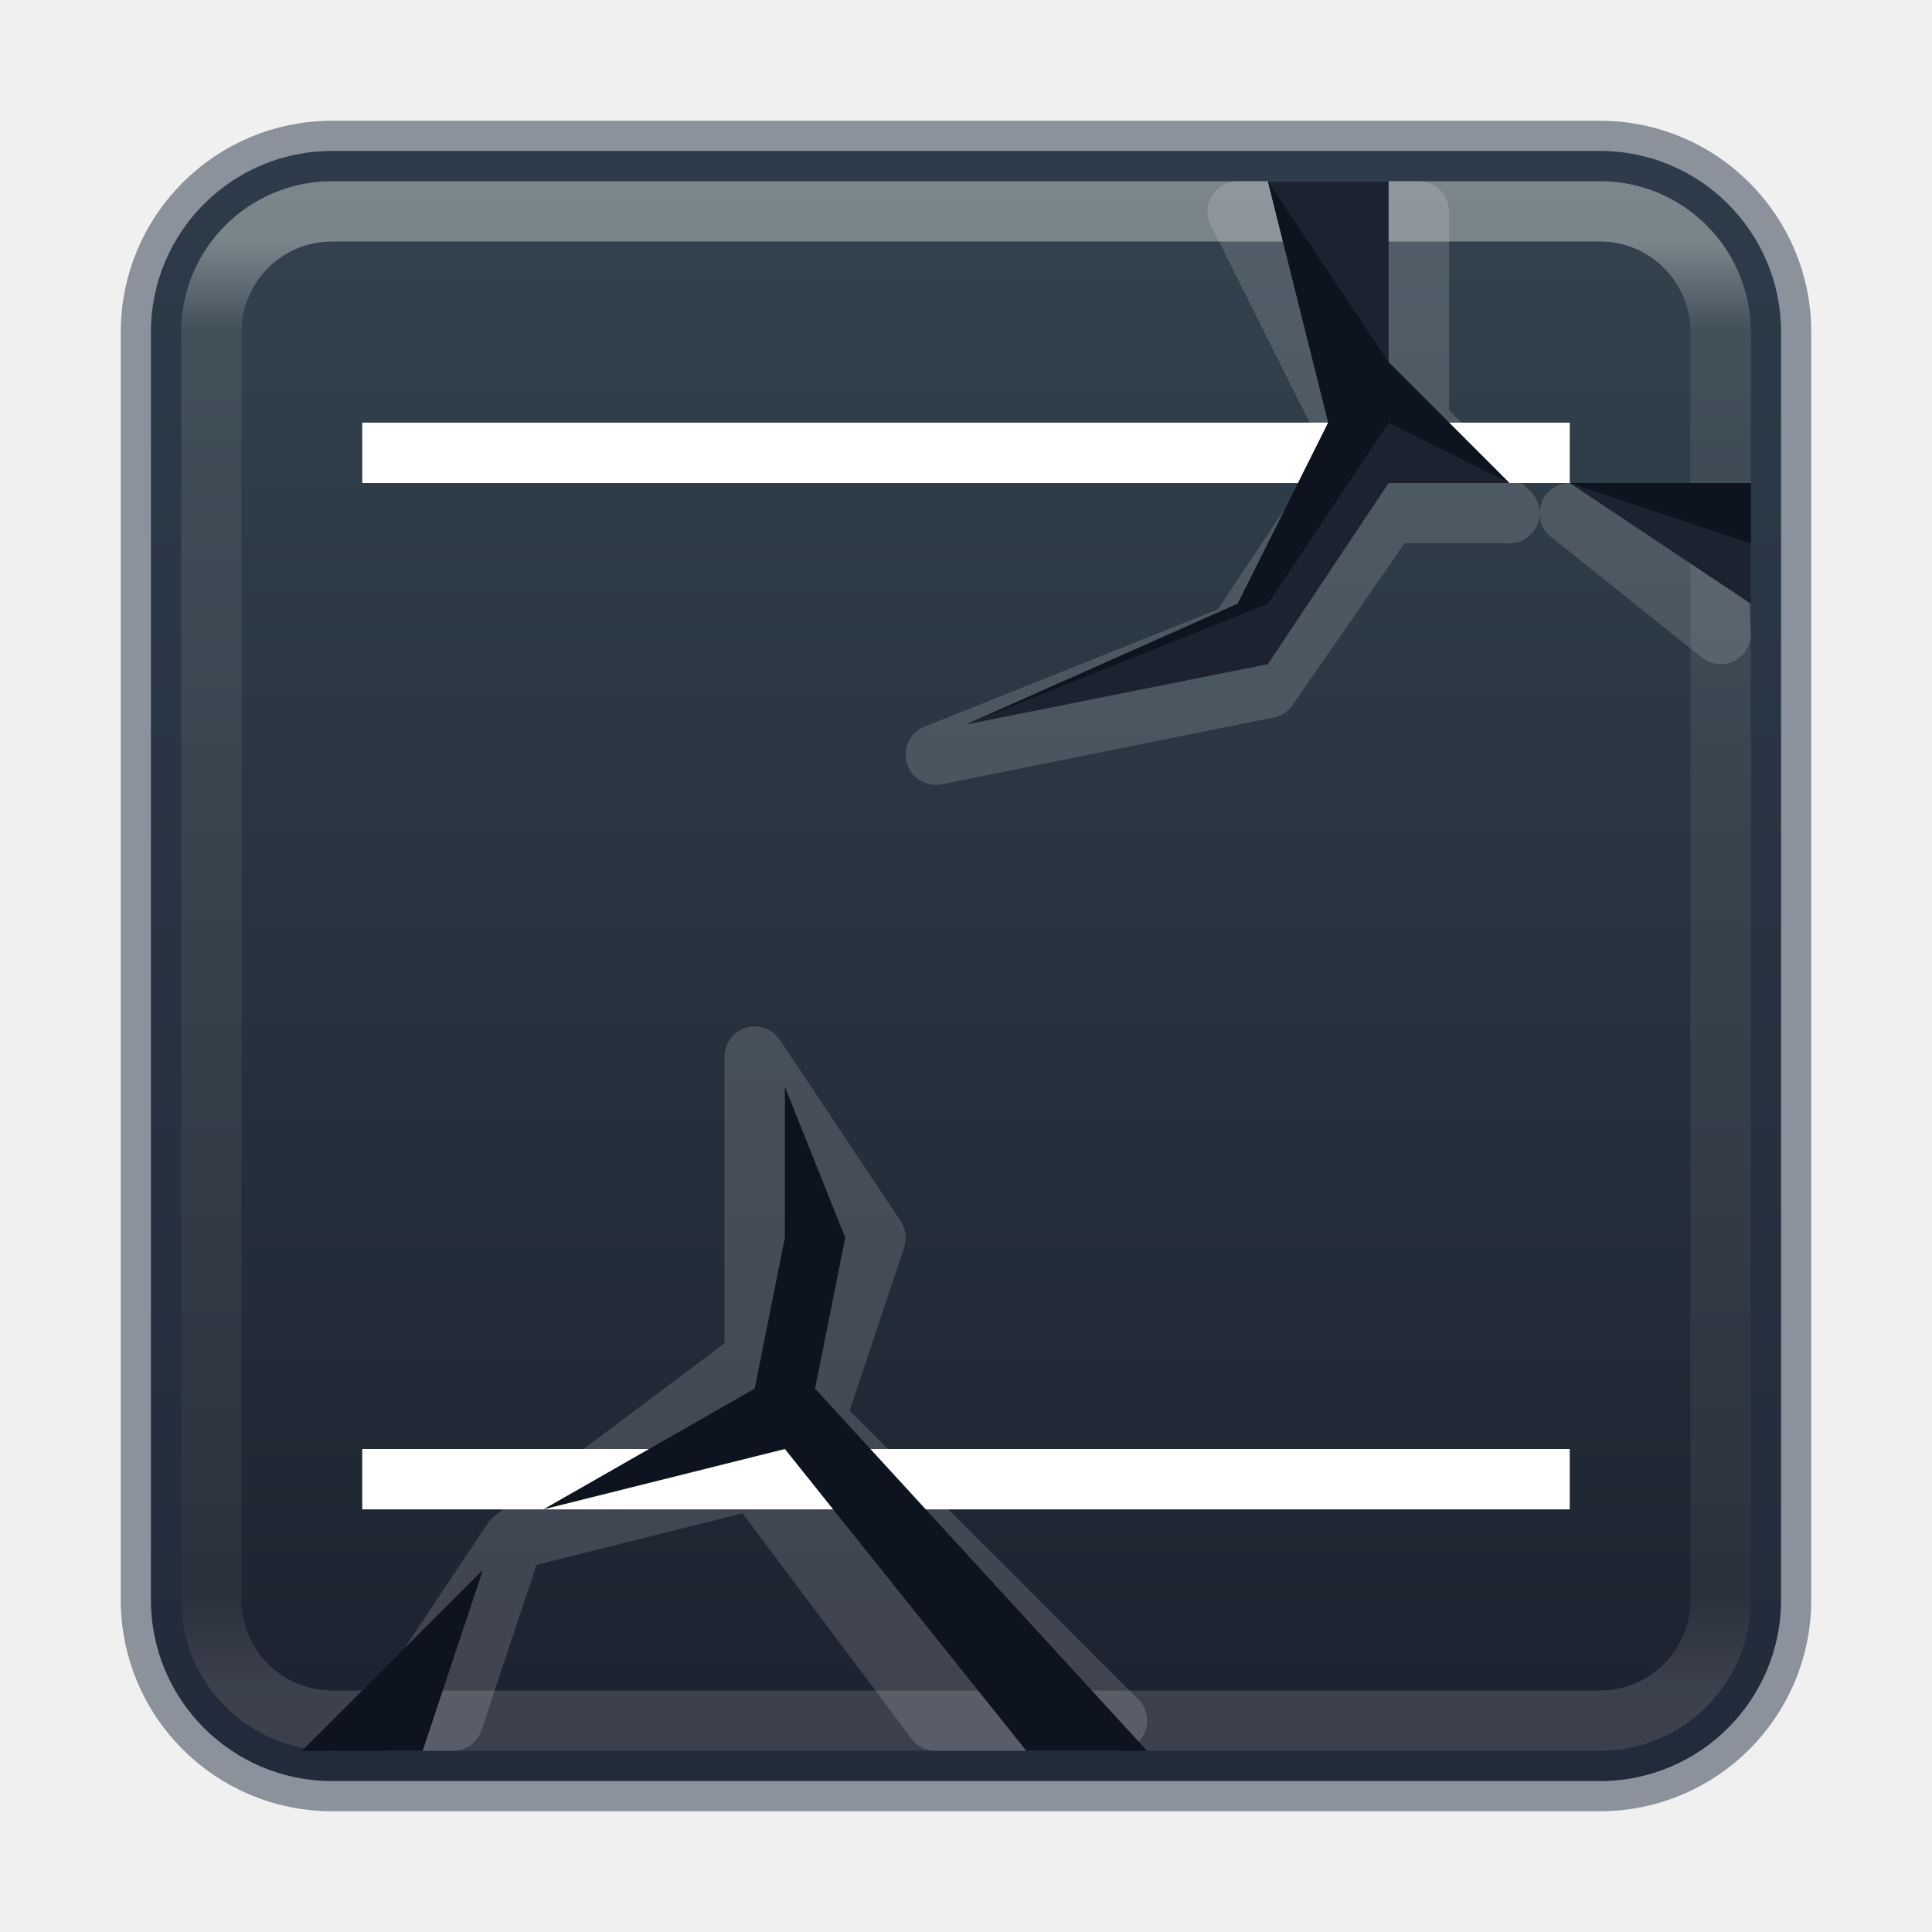
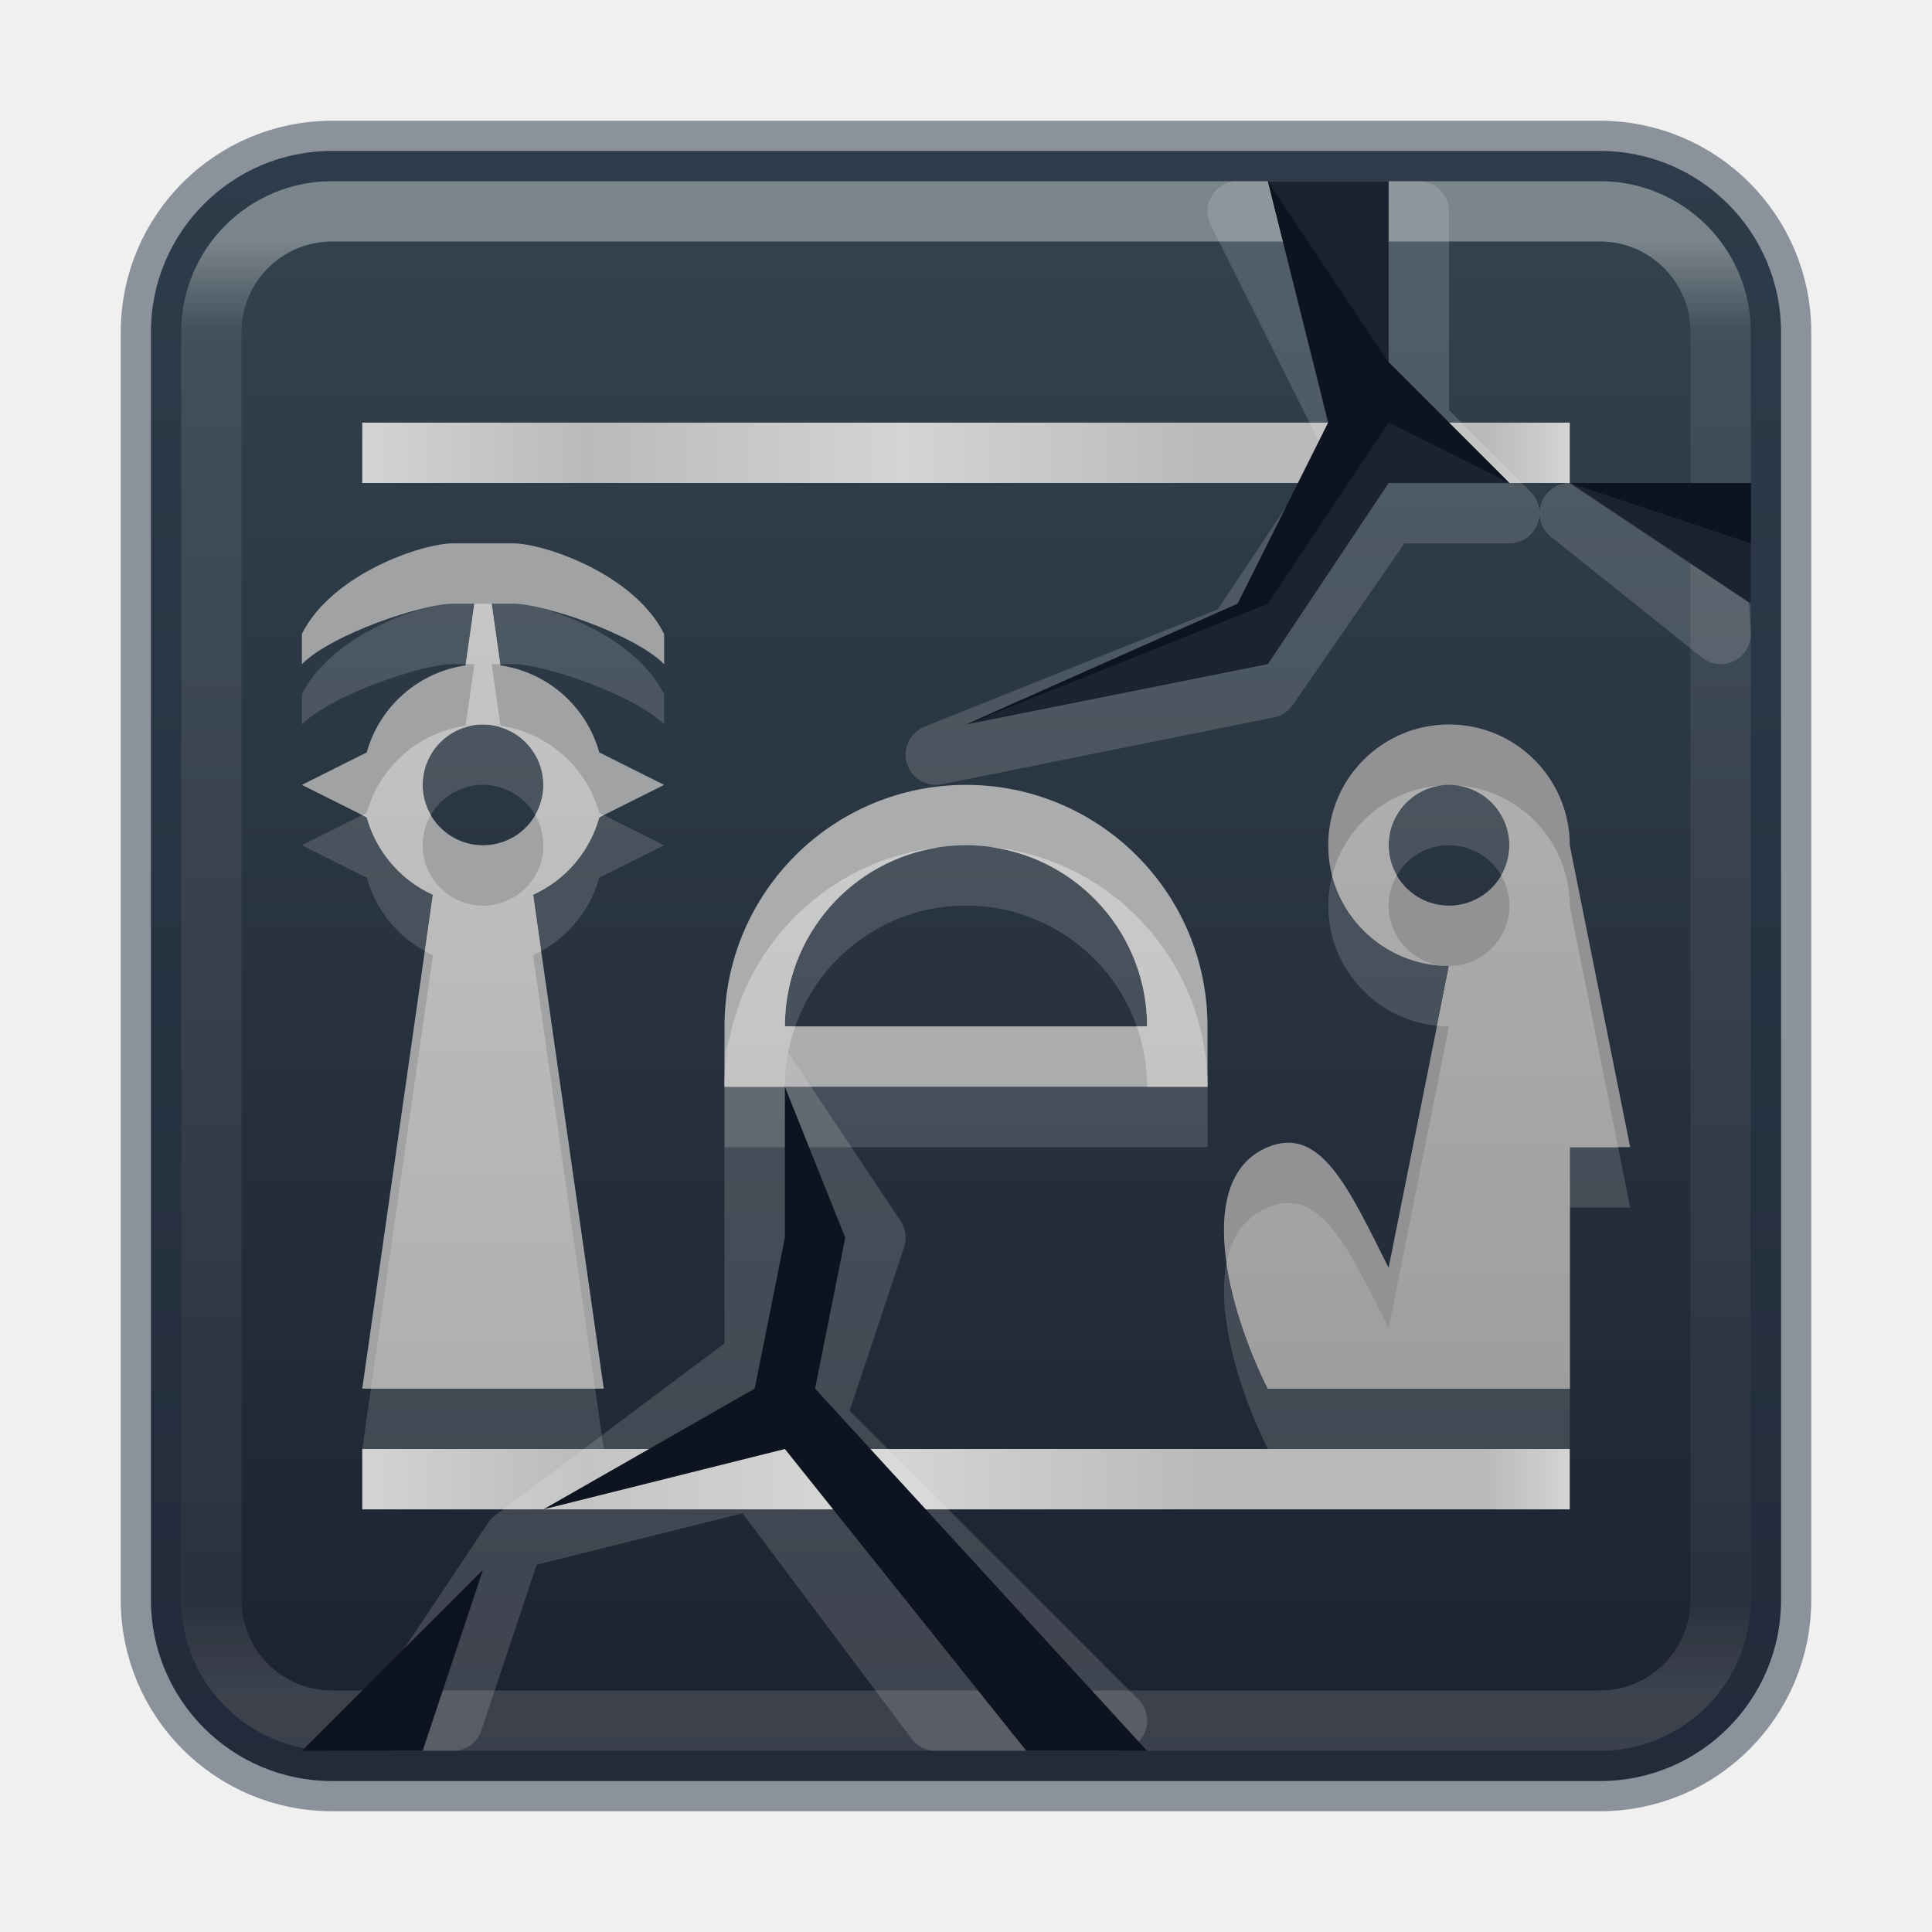
<svg xmlns="http://www.w3.org/2000/svg" xmlns:xlink="http://www.w3.org/1999/xlink" id="svg4379" height="32" width="32" version="1.1" xml:space="preserve">
  <defs id="defs4381">
+     <linearGradient id="linearGradient23">
+       <stop style="stop-color:#d4d4d4;stop-opacity:1;" offset="0" id="stop22" />
+       <stop style="stop-color:#bababa;stop-opacity:1;" offset="0.187" id="stop24" />
+       <stop style="stop-color:#d4d4d4;stop-opacity:1;" offset="0.448" id="stop25" />
+       <stop style="stop-color:#bababa;stop-opacity:1;" offset="0.694" id="stop26" />
+       <stop style="stop-color:#bababa;stop-opacity:1;" offset="0.931" id="stop29" />
+       <stop style="stop-color:#d4d4d4;stop-opacity:1;" offset="1" id="stop23" />
+     </linearGradient>
+     <linearGradient id="linearGradient8">
+       <stop style="stop-color:#d4d4d4;stop-opacity:1;" offset="0" id="stop8" />
+       <stop style="stop-color:#bababa;stop-opacity:1;" offset="1" id="stop9" />
+     </linearGradient>
    <linearGradient id="linearGradient28">
      <stop id="stop27" offset="0" style="stop-color:#33434e;stop-opacity:1;" />
      <stop id="stop28" offset="1" style="stop-color:#1c222f;stop-opacity:1;" />
    </linearGradient>
    <linearGradient x1="24" y1="6.24" x2="24" y2="41.76" id="linearGradient4161" xlink:href="#linearGradient3924-0" gradientUnits="userSpaceOnUse" gradientTransform="matrix(0.6756757,0,0,0.6756757,-0.21622,-0.2162063)" />
    <linearGradient id="linearGradient3924-0">
      <stop id="stop3926-6" style="stop-color:#ffffff;stop-opacity:1" offset="0" />
      <stop id="stop3928-3" style="stop-color:#ffffff;stop-opacity:0.235" offset="0.062" />
      <stop id="stop3930-2" style="stop-color:#ffffff;stop-opacity:0.157" offset="0.937" />
      <stop id="stop3932-62" style="stop-color:#ffffff;stop-opacity:0.392" offset="1" />
    </linearGradient>
    <linearGradient xlink:href="#linearGradient28" id="linearGradient856-2" x1="23.528" y1="6.083" x2="23.528" y2="44.233" gradientUnits="userSpaceOnUse" gradientTransform="matrix(0.6923078,0,0,0.6923079,-0.6154,-1.307693)" />
+     <linearGradient xlink:href="#linearGradient23" id="linearGradient72" x1="276" y1="7.5" x2="296" y2="7.5" gradientUnits="userSpaceOnUse" gradientTransform="translate(-270)" />
+     <linearGradient xlink:href="#linearGradient23" id="linearGradient73" x1="276" y1="24.5" x2="296" y2="24.5" gradientUnits="userSpaceOnUse" gradientTransform="translate(-270)" />
+     <linearGradient xlink:href="#linearGradient8" id="linearGradient77" x1="286" y1="9" x2="286" y2="23" gradientUnits="userSpaceOnUse" gradientTransform="translate(-270)" />
  </defs>
  <rect style="color:#000000;display:inline;overflow:visible;visibility:visible;opacity:1;fill:url(#linearGradient856-2);fill-opacity:1;fill-rule:nonzero;stroke:none;stroke-width:1;stroke-opacity:0.5;marker:none;enable-background:accumulate" id="rect5505-21-1-2" y="2.5" x="2.5" ry="3" rx="3" height="27" width="27" />
-   <rect style="opacity:1;fill:#ffffff;fill-opacity:1;stroke:none;stroke-width:1;stroke-linecap:round;stroke-linejoin:round;stroke-dasharray:none;stroke-opacity:1" id="rect66" width="20" height="1" x="6" y="24" />
-   <rect style="opacity:1;fill:#ffffff;fill-opacity:1;stroke:none;stroke-width:1;stroke-linecap:round;stroke-linejoin:round;stroke-dasharray:none;stroke-opacity:1" id="rect65" width="20" height="1" x="6" y="7" />
+   <path id="path79" style="opacity:0.15;fill:#ffffff;fill-opacity:1;stroke:none;stroke-linecap:round;stroke-linejoin:round" d="M 7.5,10 C 7,10 5.5,10.5 5,11.5 V 12 C 5.5,11.5 7,11 7.5,11 H 7.857 L 7.711,12.021 C 6.928,12.136 6.287,12.701 6.074,13.463 L 5,14 6.074,14.537 c 0.158,0.568 0.559,1.038 1.096,1.283 L 6,24 h 4 L 8.83,15.82 C 9.367,15.575 9.768,15.106 9.926,14.537 L 11,14 9.926,13.463 C 9.713,12.701 9.072,12.136 8.289,12.021 L 8.143,11 H 8.5 c 0.5,0 2,0.5 2.5,1 V 11.5 C 10.5,10.5 9,10 8.5,10 H 8 Z M 8,13 c 0.044,-2.65e-4 0.087,0.002 0.131,0.008 0.01,0.002 0.02,0.004 0.029,0.006 0.028,0.004 0.056,0.009 0.084,0.016 0.018,0.005 0.035,0.011 0.053,0.018 0.022,0.006 0.044,0.014 0.066,0.021 0.014,0.006 0.028,0.011 0.041,0.018 0.362,0.16 0.595,0.518 0.596,0.914 -2.2e-4,0.28 -0.118,0.547 -0.324,0.736 -0.03,0.028 -0.062,0.054 -0.096,0.078 -0.067,0.048 -0.14,0.087 -0.217,0.117 C 8.247,14.977 8.124,15 8,15 7.876,15 7.753,14.977 7.637,14.932 7.56,14.902 7.487,14.862 7.42,14.814 7.386,14.79 7.355,14.764 7.324,14.736 7.118,14.547 7,14.28 7,14 c 2.2e-4,-0.396 0.234,-0.754 0.596,-0.914 0.013,-0.006 0.027,-0.012 0.041,-0.018 0.022,-0.008 0.044,-0.015 0.066,-0.021 0.017,-0.006 0.035,-0.012 0.053,-0.018 0.028,-0.006 0.056,-0.012 0.084,-0.016 0.01,-0.002 0.019,-0.004 0.029,-0.006 0.043,-0.005 0.087,-0.008 0.131,-0.008 z m 16,0 c -1.105,0 -2,0.895 -2,2 0,1.105 0.895,2 2,2 l -1,5 c -0.667,-1.333 -1.129,-2.361 -2,-2 -1.232,0.51 -0.667,2.667 0,4 h 5 v -4 h 1 l -1,-5 c 0,-1.105 -0.895,-2 -2,-2 z m -8,1 a 4,4 0 0 0 -4,4 v 1 h 8 v -1 a 4,4 0 0 0 -4,-4 z m 8,0 c 0.552,0 1,0.448 1,1 0,0.552 -0.448,1 -1,1 -0.552,0 -1,-0.448 -1,-1 0,-0.552 0.448,-1 1,-1 z m -8,1 a 3,3 0 0 1 3,3 h -6 a 3,3 0 0 1 3,-3 z" />
+   <rect style="opacity:1;fill:url(#linearGradient73);fill-opacity:1;stroke:none;stroke-width:1;stroke-linecap:round;stroke-linejoin:round;stroke-dasharray:none;stroke-opacity:1" id="rect66" width="20" height="1" x="6" y="24" />
+   <rect style="opacity:1;fill:url(#linearGradient72);fill-opacity:1;stroke:none;stroke-width:1;stroke-linecap:round;stroke-linejoin:round;stroke-dasharray:none;stroke-opacity:1" id="rect65" width="20" height="1" x="6" y="7" />
  <rect style="opacity:0.35;fill:none;stroke:url(#linearGradient4161);stroke-width:1;stroke-linecap:round;stroke-linejoin:round;stroke-miterlimit:4;stroke-dasharray:none;stroke-dashoffset:0;stroke-opacity:1" id="rect6741-7-4" y="3.5" x="3.5" ry="2" rx="2" height="25" width="25" />
  <rect style="color:#000000;display:inline;overflow:visible;visibility:visible;opacity:0.5;fill:none;fill-opacity:1;fill-rule:nonzero;stroke:#273445;stroke-width:1;stroke-opacity:1;marker:none;enable-background:accumulate" id="rect869" y="2.5" x="2.5" ry="3" rx="3" height="27" width="27" />
+   <path id="path1" style="opacity:1;fill:#abacae;fill-opacity:1;stroke:none;stroke-linecap:round;stroke-linejoin:round" d="M 7.5,9 C 7,9 5.5,9.5 5,10.5 V 11 C 5.5,10.5 7,10 7.5,10 H 7.857 L 7.711,11.021 C 6.928,11.136 6.287,11.701 6.074,12.463 L 5,13 6.074,13.537 c 0.158,0.568 0.559,1.038 1.096,1.283 L 6,23 h 4 L 8.83,14.82 C 9.367,14.575 9.768,14.106 9.926,13.537 L 11,13 9.926,12.463 C 9.713,11.701 9.072,11.136 8.289,11.021 L 8.143,10 H 8.5 c 0.5,0 2,0.5 2.5,1 V 10.5 C 10.5,9.5 9,9 8.5,9 H 8 Z M 8,12 c 0.044,-2.61e-4 0.087,0.002 0.131,0.008 0.01,0.002 0.02,0.004 0.029,0.006 0.028,0.004 0.056,0.009 0.084,0.016 0.018,0.005 0.035,0.011 0.053,0.018 0.022,0.006 0.044,0.014 0.066,0.021 0.014,0.006 0.028,0.011 0.041,0.018 0.362,0.16 0.595,0.518 0.596,0.914 -2.2e-4,0.28 -0.118,0.547 -0.324,0.736 -0.03,0.028 -0.062,0.054 -0.096,0.078 -0.067,0.048 -0.14,0.087 -0.217,0.117 C 8.247,13.977 8.124,14 8,14 7.876,14 7.753,13.977 7.637,13.932 7.56,13.902 7.487,13.862 7.42,13.814 7.386,13.79 7.355,13.764 7.324,13.736 7.118,13.547 7,13.28 7,13 c 2.2e-4,-0.396 0.234,-0.754 0.596,-0.914 0.013,-0.006 0.027,-0.012 0.041,-0.018 0.022,-0.008 0.044,-0.015 0.066,-0.021 0.017,-0.006 0.035,-0.012 0.053,-0.018 0.028,-0.006 0.056,-0.012 0.084,-0.016 0.01,-0.002 0.019,-0.004 0.029,-0.006 0.043,-0.005 0.087,-0.008 0.131,-0.008 z m 16,0 c -1.105,0 -2,0.895 -2,2 0,1.105 0.895,2 2,2 l -1,5 c -0.667,-1.333 -1.129,-2.361 -2,-2 -1.232,0.51 -0.667,2.667 0,4 h 5 v -4 h 1 l -1,-5 c 0,-1.105 -0.895,-2 -2,-2 z m -8,1 a 4,4 0 0 0 -4,4 v 1 h 8 v -1 a 4,4 0 0 0 -4,-4 z m 8,0 c 0.552,0 1,0.448 1,1 0,0.552 -0.448,1 -1,1 -0.552,0 -1,-0.448 -1,-1 0,-0.552 0.448,-1 1,-1 z m -8,1 a 3,3 0 0 1 3,3 h -6 a 3,3 0 0 1 3,-3 z" />
  <g id="g55" transform="translate(-271)">
    <path id="path55" style="opacity:0.15;fill:#ffffff;fill-opacity:1;stroke:#ffffff;stroke-width:1;stroke-linejoin:round;stroke-dasharray:none;stroke-opacity:1" d="m 277.5,28.5 2,-3 -1,3 z m 12,0 -5,-5 1,-3 -2,-3 v 5 l -4,3 4,-1 3,4 z" />
    <g id="g54">
      <path id="path15-7" style="fill:#0e141f;stroke:none;stroke-width:0.5;stroke-linecap:round;stroke-linejoin:round;stroke-opacity:0.502" d="m 284,18 v 2.5 l -0.5,2.5 -3.5,2 4,-1 4,5 h 2 l -5.5,-6 0.5,-2.5 z" />
    </g>
    <path style="fill:#0e141f;stroke:none;stroke-width:0.5;stroke-linecap:round;stroke-linejoin:round;stroke-opacity:0.502" d="m 279,26 -3,3 h 2 z" id="path16-9" />
  </g>
  <g id="g51" transform="translate(-270)">
    <path style="opacity:0.15;fill:#ffffff;fill-opacity:1;stroke:#ffffff;stroke-width:1;stroke-linecap:round;stroke-linejoin:round;stroke-dasharray:none;stroke-opacity:1" d="M 293.5,3.5 V 7 l 1.5,1.5 h -2 l -2,2.893 -5.5,1.107 5,-2 2,-3 -2,-4 z" id="path51" />
    <path style="fill:#1c222f;fill-opacity:1;stroke:none;stroke-width:0.5;stroke-linecap:round;stroke-linejoin:round;stroke-opacity:0.502" d="m 293,3 v 3 l 2,2 h -2 l -2,3 -5,1 4.5,-2 1.5,-3 -1,-4 z" id="path11-61" />
    <path style="opacity:1;fill:#0e141f;fill-opacity:1;stroke:none;stroke-width:2;stroke-linejoin:round;stroke-dasharray:none;stroke-opacity:1" d="m 291,3 2,3 2,2 -2,-1 -2,3 -5,2 4.5,-2 1.5,-3 z" id="path49" />
  </g>
  <g id="g53" transform="translate(-270)">
    <path style="opacity:0.15;fill:#ffffff;fill-opacity:1;stroke:#ffffff;stroke-width:1;stroke-linejoin:round;stroke-dasharray:none;stroke-opacity:1" d="m 298.5,10.5 -2.5,-2 h 2.378 z" id="path53" />
    <path style="fill:#1c222f;fill-opacity:1;stroke:none;stroke-width:0.5;stroke-linecap:round;stroke-linejoin:round;stroke-opacity:0.502" d="m 296,8 h 3 v 2 z" id="path12-8" />
    <path style="opacity:1;fill:#0e141f;fill-opacity:1;stroke:none;stroke-width:2;stroke-linejoin:round;stroke-dasharray:none;stroke-opacity:1" d="m 296,8 h 3 v 1 z" id="path50" />
  </g>
+   <path id="path72" style="opacity:1;fill:url(#linearGradient77);fill-opacity:1;stroke:none;stroke-linecap:round;stroke-linejoin:round" d="M 7.857,10 7.715,11 H 7.857 L 7.711,12.021 C 6.928,12.136 6.287,12.701 6.074,13.463 L 6,13.5 6.074,13.537 c 0.158,0.568 0.559,1.038 1.096,1.283 l -0.133,0.934 c 0.043,0.024 0.088,0.046 0.133,0.066 L 6.143,23 H 9.857 L 8.83,15.82 c 0.045,-0.02 0.089,-0.043 0.133,-0.066 L 8.83,14.82 C 9.367,14.575 9.768,14.106 9.926,13.537 L 10,13.5 9.926,13.463 C 9.713,12.701 9.072,12.136 8.289,12.021 L 8.143,11 H 8.285 L 8.143,10 H 8 Z M 8,12 c 0.044,-2.61e-4 0.087,0.002 0.131,0.008 0.01,0.002 0.02,0.004 0.029,0.006 0.028,0.004 0.056,0.009 0.084,0.016 0.018,0.005 0.035,0.011 0.053,0.018 0.022,0.006 0.044,0.014 0.066,0.021 0.014,0.006 0.028,0.011 0.041,0.018 0.362,0.16 0.595,0.518 0.596,0.914 -2.4e-4,0.176 -0.047,0.348 -0.135,0.5 0.088,0.152 0.135,0.324 0.135,0.5 -2.2e-4,0.28 -0.118,0.547 -0.324,0.736 -0.03,0.028 -0.062,0.054 -0.096,0.078 -0.067,0.048 -0.14,0.087 -0.217,0.117 C 8.247,14.977 8.124,15 8,15 7.876,15 7.753,14.977 7.637,14.932 7.56,14.902 7.487,14.862 7.42,14.814 7.386,14.79 7.355,14.764 7.324,14.736 7.118,14.547 7,14.28 7,14 7,13.824 7.047,13.652 7.135,13.5 7.047,13.348 7,13.176 7,13 c 2.2e-4,-0.396 0.234,-0.754 0.596,-0.914 0.013,-0.006 0.027,-0.012 0.041,-0.018 0.022,-0.008 0.044,-0.015 0.066,-0.021 0.017,-0.006 0.035,-0.012 0.053,-0.018 0.028,-0.006 0.056,-0.012 0.084,-0.016 0.01,-0.002 0.019,-0.004 0.029,-0.006 0.043,-0.005 0.087,-0.008 0.131,-0.008 z m 15.861,1.01 c -0.857,0.059 -1.58,0.659 -1.797,1.49 0.217,0.831 0.94,1.431 1.797,1.49 C 23.367,15.921 23,15.499 23,15 23,14.824 23.047,14.652 23.135,14.5 23.047,14.348 23,14.176 23,14 c 5e-5,-0.499 0.367,-0.921 0.861,-0.99 z m 0.277,0 C 24.633,13.079 25,13.501 25,14 c -2.4e-4,0.176 -0.047,0.348 -0.135,0.5 0.088,0.152 0.135,0.324 0.135,0.5 0,0.552 -0.448,1 -1,1 l -0.197,0.99 C 23.868,16.997 23.934,17 24,17 l -1,5 c -0.667,-1.333 -1.129,-2.361 -2,-2 -0.394,0.163 -0.604,0.494 -0.686,0.912 C 20.417,21.624 20.698,22.396 21,23 h 5 v -3 -1 h 0.801 L 26,15 c -0.003,-1.049 -0.815,-1.918 -1.861,-1.99 z m -8.551,1.02 A 4,4 0 0 0 12,18 h 1 a 3,3 0 0 1 0.172,-1 H 13 a 3,3 0 0 1 2.588,-2.971 z m 0.824,0 A 3,3 0 0 1 19,17 H 18.828 A 3,3 0 0 1 19,18 h 1 a 4,4 0 0 0 -3.588,-3.971 z" />
+   <path style="opacity:0.15;fill:#000000;fill-opacity:1;stroke:none;stroke-linecap:round;stroke-linejoin:round" d="m 24,12 a 2,2 0 0 0 -2,2 2,2 0 0 0 2,2 l -1,5 c -0.667,-1.333 -1.129,-2.361 -2,-2 -1.232,0.51 -0.667,2.667 0,4 h 5 v -4 h 1 l -1,-5 a 2,2 0 0 0 -2,-2 z m 0,1 a 1,1 0 0 1 1,1 1,1 0 0 1 -1,1 1,1 0 0 1 -1,-1 1,1 0 0 1 1,-1 z" id="path78" />
+   <path style="opacity:0.06;fill:#000000;fill-opacity:1;stroke:none;stroke-linecap:round;stroke-linejoin:round" d="M 7.5,9 C 7,9 5.5,9.5 5,10.5 V 11 C 5.5,10.5 7,10 7.5,10 H 7.857 L 7.711,11.021 A 2,2 0 0 0 6.074,12.463 L 5,13 6.074,13.537 a 2,2 0 0 0 1.096,1.283 L 6,23 h 4 L 8.83,14.82 a 2,2 0 0 0 1.096,-1.283 L 11,13 9.926,12.463 A 2,2 0 0 0 8.289,11.021 L 8.143,10 H 8.5 c 0.5,0 2,0.5 2.5,1 V 10.5 C 10.5,9.5 9,9 8.5,9 H 8 Z M 8,12 a 1,1 0 0 1 0.131,0.008 1,1 0 0 1 0.029,0.006 1,1 0 0 1 0.084,0.016 1,1 0 0 1 0.053,0.018 1,1 0 0 1 0.066,0.021 1,1 0 0 1 0.041,0.018 A 1,1 0 0 1 9,13 1,1 0 0 1 8.676,13.736 1,1 0 0 1 8.58,13.814 1,1 0 0 1 8.363,13.932 1,1 0 0 1 8,14 1,1 0 0 1 7.637,13.932 1,1 0 0 1 7.42,13.814 1,1 0 0 1 7.324,13.736 1,1 0 0 1 7,13 a 1,1 0 0 1 0.596,-0.914 1,1 0 0 1 0.041,-0.018 1,1 0 0 1 0.066,-0.021 1,1 0 0 1 0.053,-0.018 1,1 0 0 1 0.084,-0.016 1,1 0 0 1 0.029,-0.006 A 1,1 0 0 1 8,12 Z" id="path77" />
</svg>
